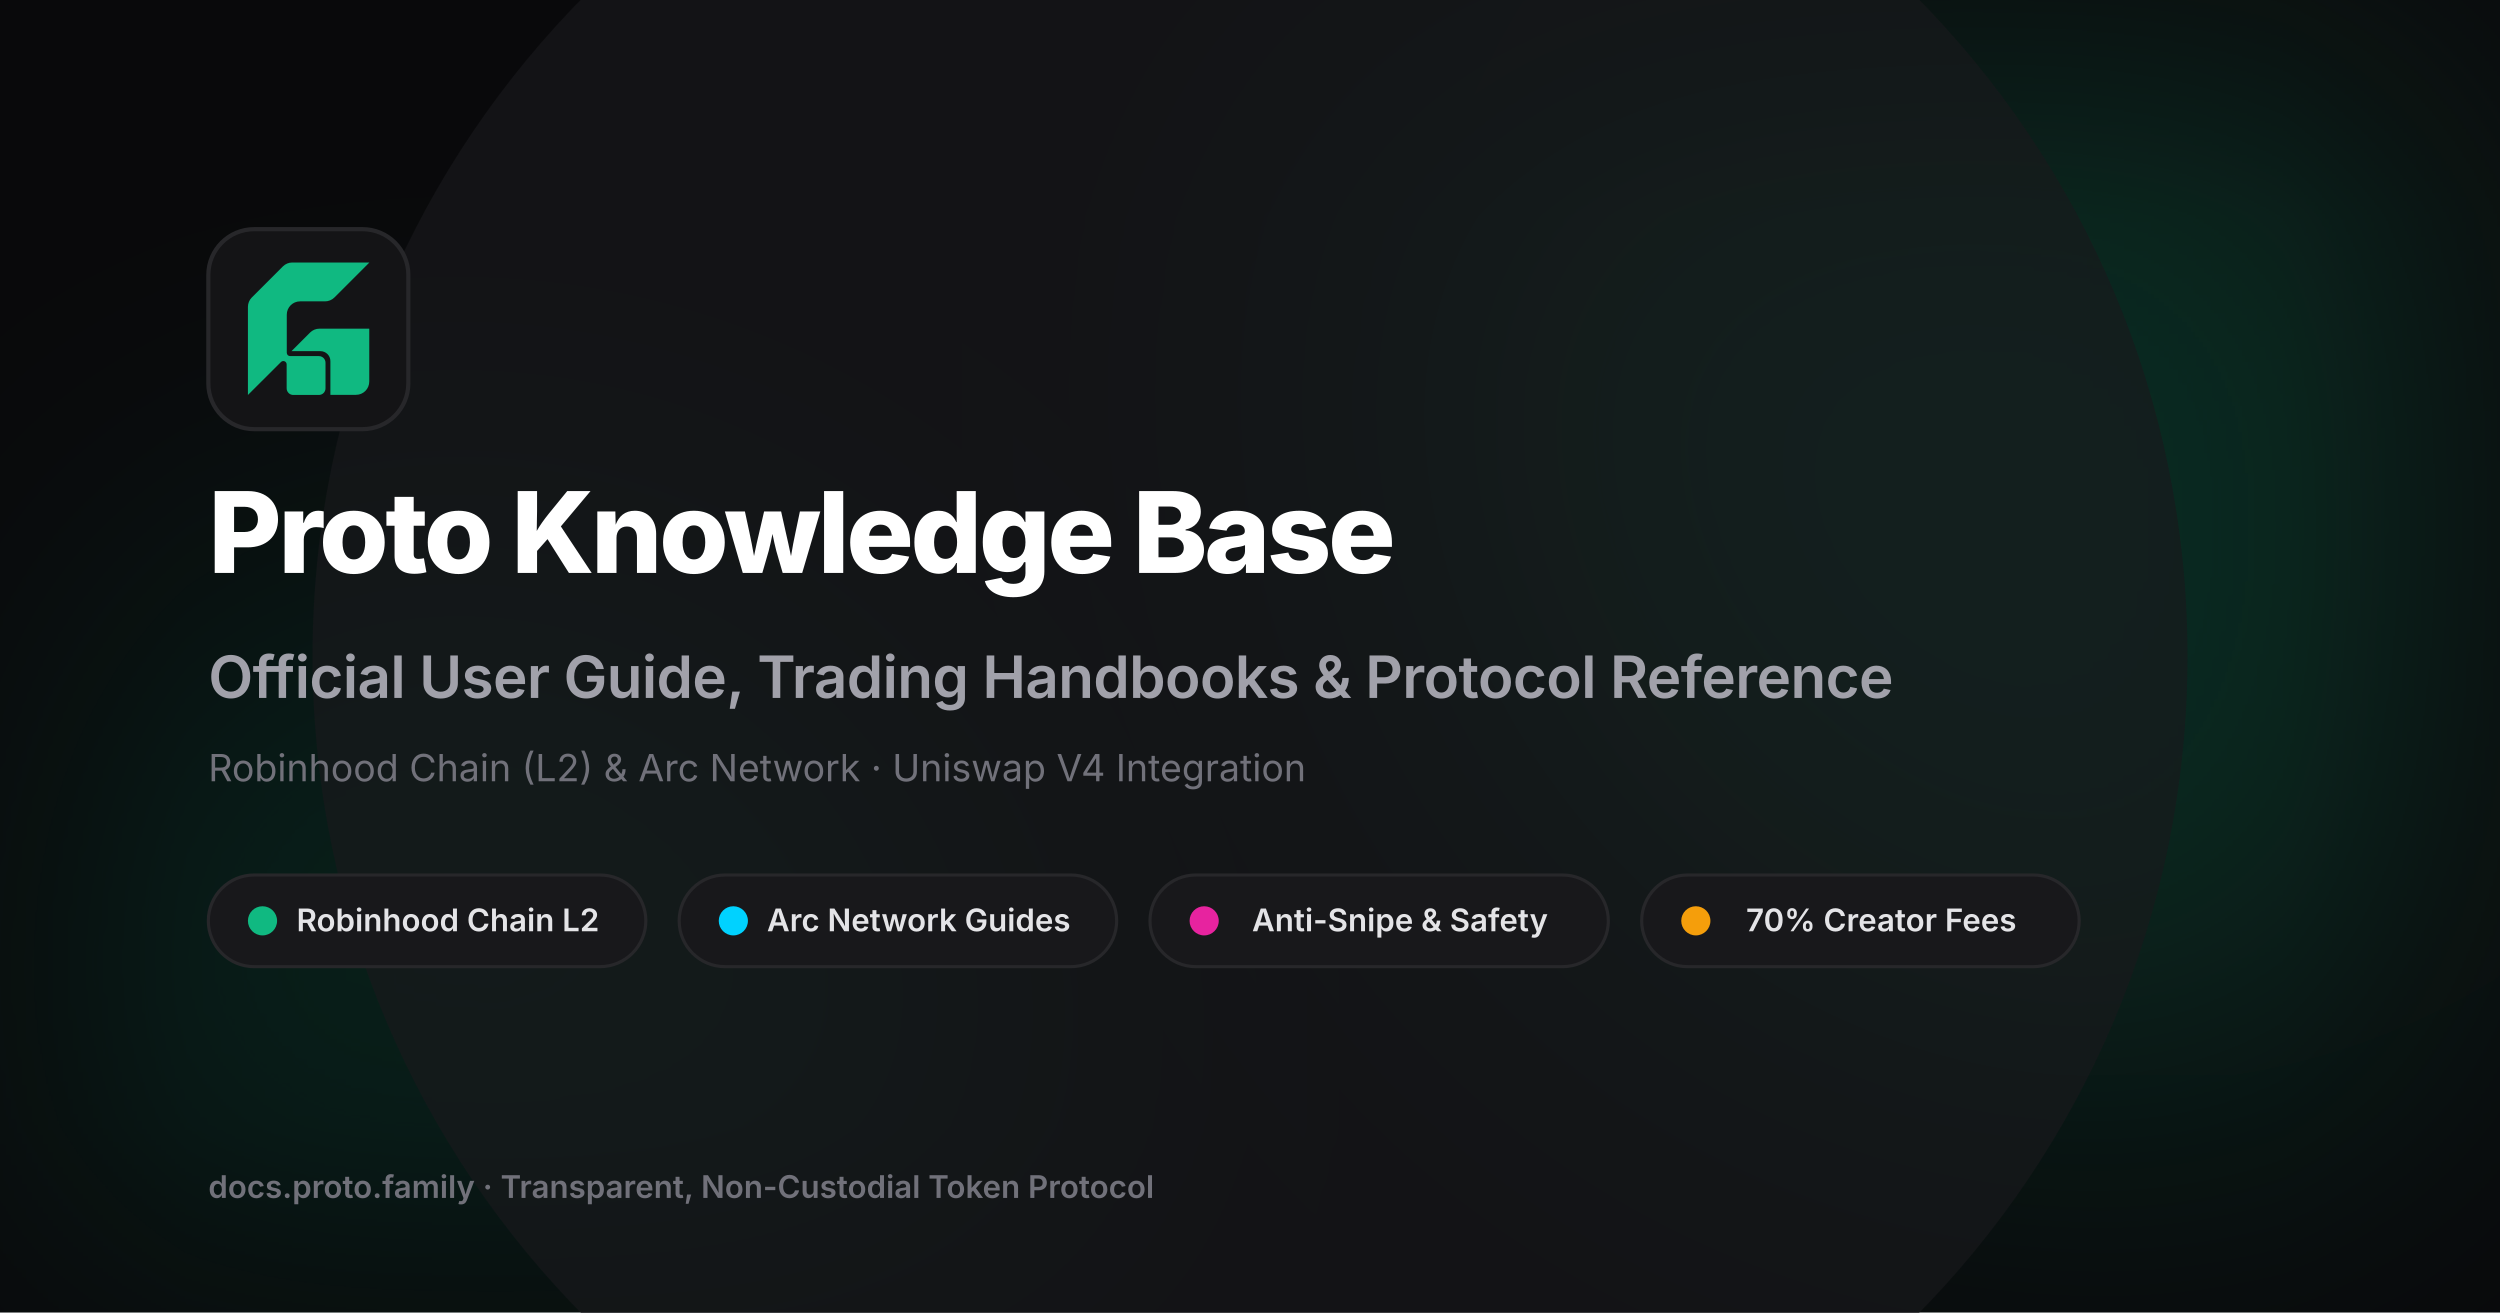
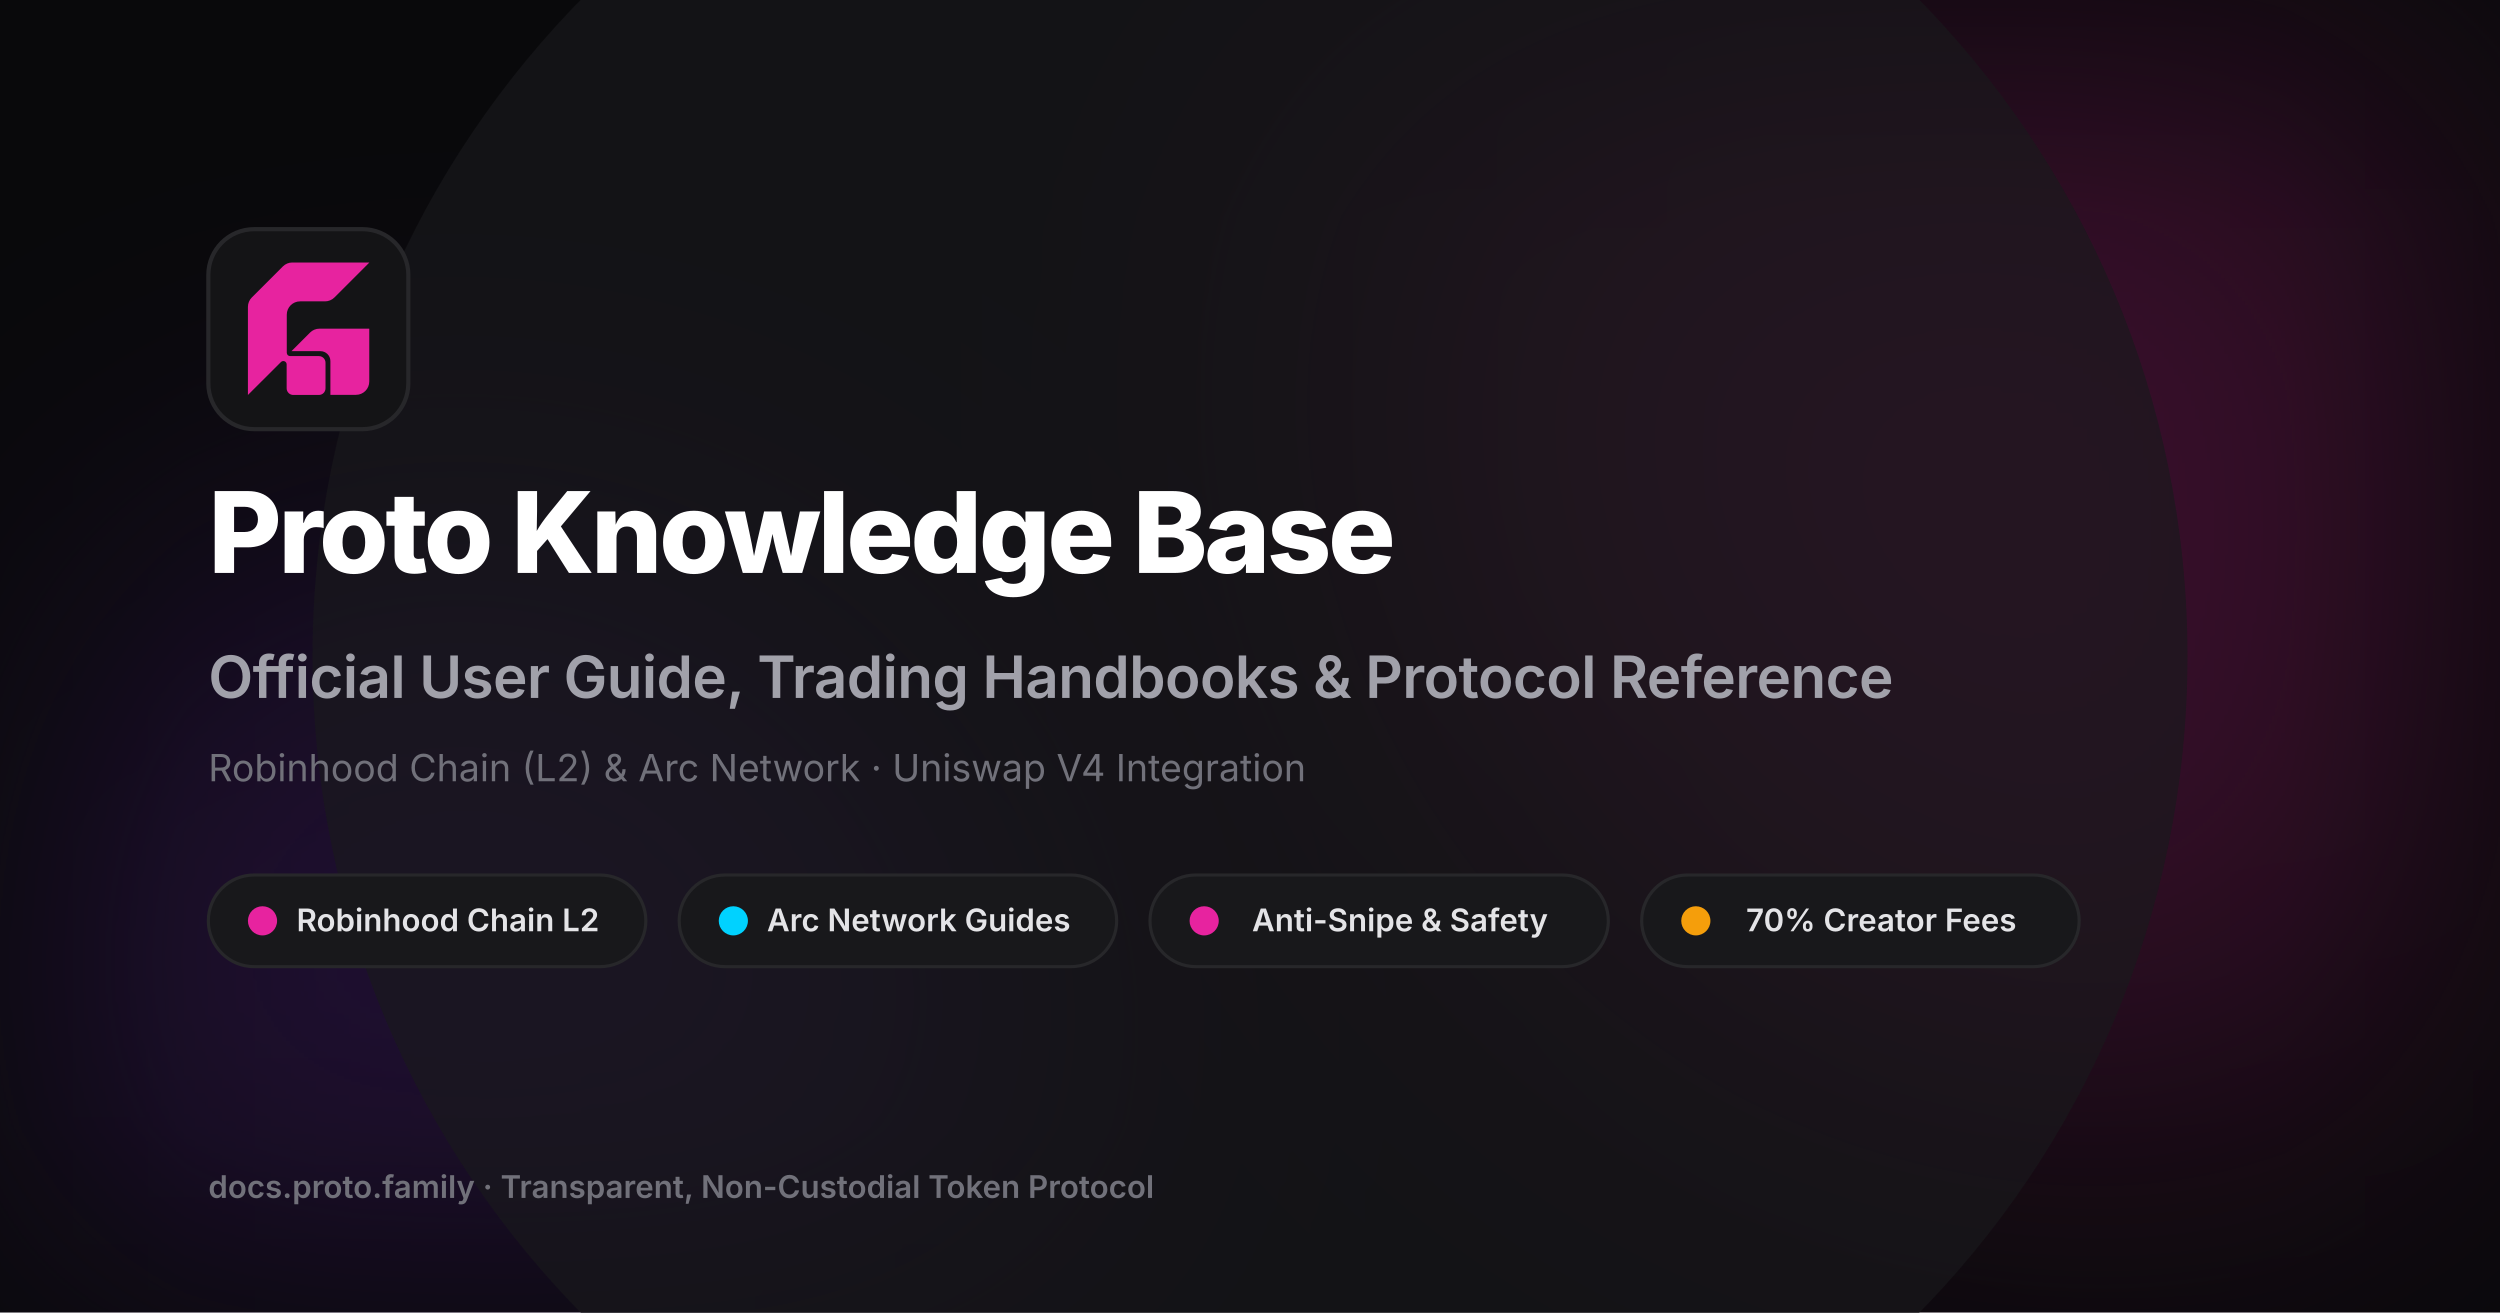
<svg xmlns="http://www.w3.org/2000/svg" viewBox="0 0 1200 630" width="1200" height="630">
  <rect width="1200" height="630" fill="#09090b" />
-   <circle cx="1020" cy="180" r="340" fill="#10b981" opacity="0.20" filter="blur(110px)" />
-   <circle cx="220" cy="520" r="260" fill="#059669" opacity="0.16" filter="blur(95px)" />
+   <circle cx="1020" cy="180" r="340" fill="#E7239F" opacity="0.22" filter="blur(110px)" />
+   <circle cx="220" cy="520" r="260" fill="#7928CA" opacity="0.20" filter="blur(95px)" />
  <circle cx="600" cy="315" r="450" fill="#18181b" opacity="0.65" />
  <g transform="translate(100, 110)">
    <rect width="96" height="96" rx="22" fill="#141416" stroke="#27272a" stroke-width="2" />
    <g transform="translate(19, 16) scale(0.038)">
-       <path d="M1532.8 835.77V1503.68C1532.8 1596.45 1457.59 1671.66 1364.82 1671.66H1041.89V1245.83C1041.89 1176.25 985.49 1119.85 915.91 1119.85H550.13L785.01 884.97C816.51 853.47 859.24 835.77 903.79 835.77H1532.8Z" fill="#10b981" />
-       <path d="M658.89 490.91H974.01C1018.56 490.91 1061.29 473.21 1092.79 441.71L1534.48 0H560.49C515.94 0 473.21 17.7 441.71 49.2L49.2 441.71C17.7 473.21 0 515.93 0 560.48C0 814.15 0 1674.6 0 1673.34L417.59 1257.08C444.06 1230.69 489.23 1249.44 489.23 1286.82V1589.23C489.23 1635.62 526.83 1673.22 573.22 1673.22H896.15C942.54 1673.22 980.14 1635.62 980.14 1589.23V1266.3C980.14 1219.91 942.54 1182.31 896.15 1182.31H532.9C509.71 1182.31 490.91 1163.51 490.91 1140.32V658.89C490.91 566.12 566.12 490.91 658.89 490.91Z" fill="#10b981" />
+       <path d="M1532.8 835.77V1503.68C1532.8 1596.45 1457.59 1671.66 1364.82 1671.66H1041.89V1245.83C1041.89 1176.25 985.49 1119.85 915.91 1119.85H550.13L785.01 884.97C816.51 853.47 859.24 835.77 903.79 835.77H1532.8Z" fill="#E7239F" />
+       <path d="M658.89 490.91H974.01C1018.56 490.91 1061.29 473.21 1092.79 441.71L1534.48 0H560.49C515.94 0 473.21 17.7 441.71 49.2L49.2 441.71C17.7 473.21 0 515.93 0 560.48C0 814.15 0 1674.6 0 1673.34L417.59 1257.08C444.06 1230.69 489.23 1249.44 489.23 1286.82V1589.23C489.23 1635.62 526.83 1673.22 573.22 1673.22H896.15C942.54 1673.22 980.14 1635.62 980.14 1589.23V1266.3C980.14 1219.91 942.54 1182.31 896.15 1182.31H532.9C509.71 1182.31 490.91 1163.51 490.91 1140.32V658.89C490.91 566.12 566.12 490.91 658.89 490.91Z" fill="#E7239F" />
    </g>
    <text x="0" y="165" font-family="Poppins, -apple-system, system-ui, sans-serif" font-size="54" font-weight="800" fill="#ffffff" letter-spacing="-0.03em">Proto Knowledge Base</text>
    <text x="0" y="225" font-family="Poppins, -apple-system, system-ui, sans-serif" font-size="28" font-weight="600" fill="#a1a1aa" letter-spacing="-0.01em">Official User Guide, Trading Handbooks &amp; Protocol Reference</text>
    <text x="0" y="265" font-family="Poppins, -apple-system, system-ui, sans-serif" font-size="18" fill="#71717a">Robinhood Chain (L2) &amp; Arc Network · Uniswap V4 Integration</text>
    <g transform="translate(0, 310)">
      <rect width="210" height="44" rx="22" fill="#18181b" stroke="#27272a" stroke-width="1.5" />
-       <circle cx="26" cy="22" r="7" fill="#10b981" />
+       <circle cx="26" cy="22" r="7" fill="#E7239F" />
      <text x="115" y="27" font-family="Poppins, -apple-system, system-ui, sans-serif" font-size="15" font-weight="600" fill="#e4e4e7" text-anchor="middle">Robinhood Chain L2</text>
      <rect x="226" width="210" height="44" rx="22" fill="#18181b" stroke="#27272a" stroke-width="1.5" />
      <circle cx="252" cy="22" r="7" fill="#00D2FF" />
      <text x="341" y="27" font-family="Poppins, -apple-system, system-ui, sans-serif" font-size="15" font-weight="600" fill="#e4e4e7" text-anchor="middle">Arc Network Guides</text>
      <rect x="452" width="220" height="44" rx="22" fill="#18181b" stroke="#27272a" stroke-width="1.5" />
      <circle cx="478" cy="22" r="7" fill="#E7239F" />
      <text x="572" y="27" font-family="Poppins, -apple-system, system-ui, sans-serif" font-size="15" font-weight="600" fill="#e4e4e7" text-anchor="middle">Anti-Snipe &amp; Safety</text>
      <rect x="688" width="210" height="44" rx="22" fill="#18181b" stroke="#27272a" stroke-width="1.5" />
      <circle cx="714" cy="22" r="7" fill="#F59E0B" />
      <text x="803" y="27" font-family="Poppins, -apple-system, system-ui, sans-serif" font-size="15" font-weight="600" fill="#e4e4e7" text-anchor="middle">70% Creator Fees</text>
    </g>
  </g>
  <text x="100" y="575" font-family="Poppins, -apple-system, system-ui, sans-serif" font-size="15" font-weight="600" fill="#71717a">docs.proto.family · Transparent, Non-Custodial Token Protocol</text>
</svg>
